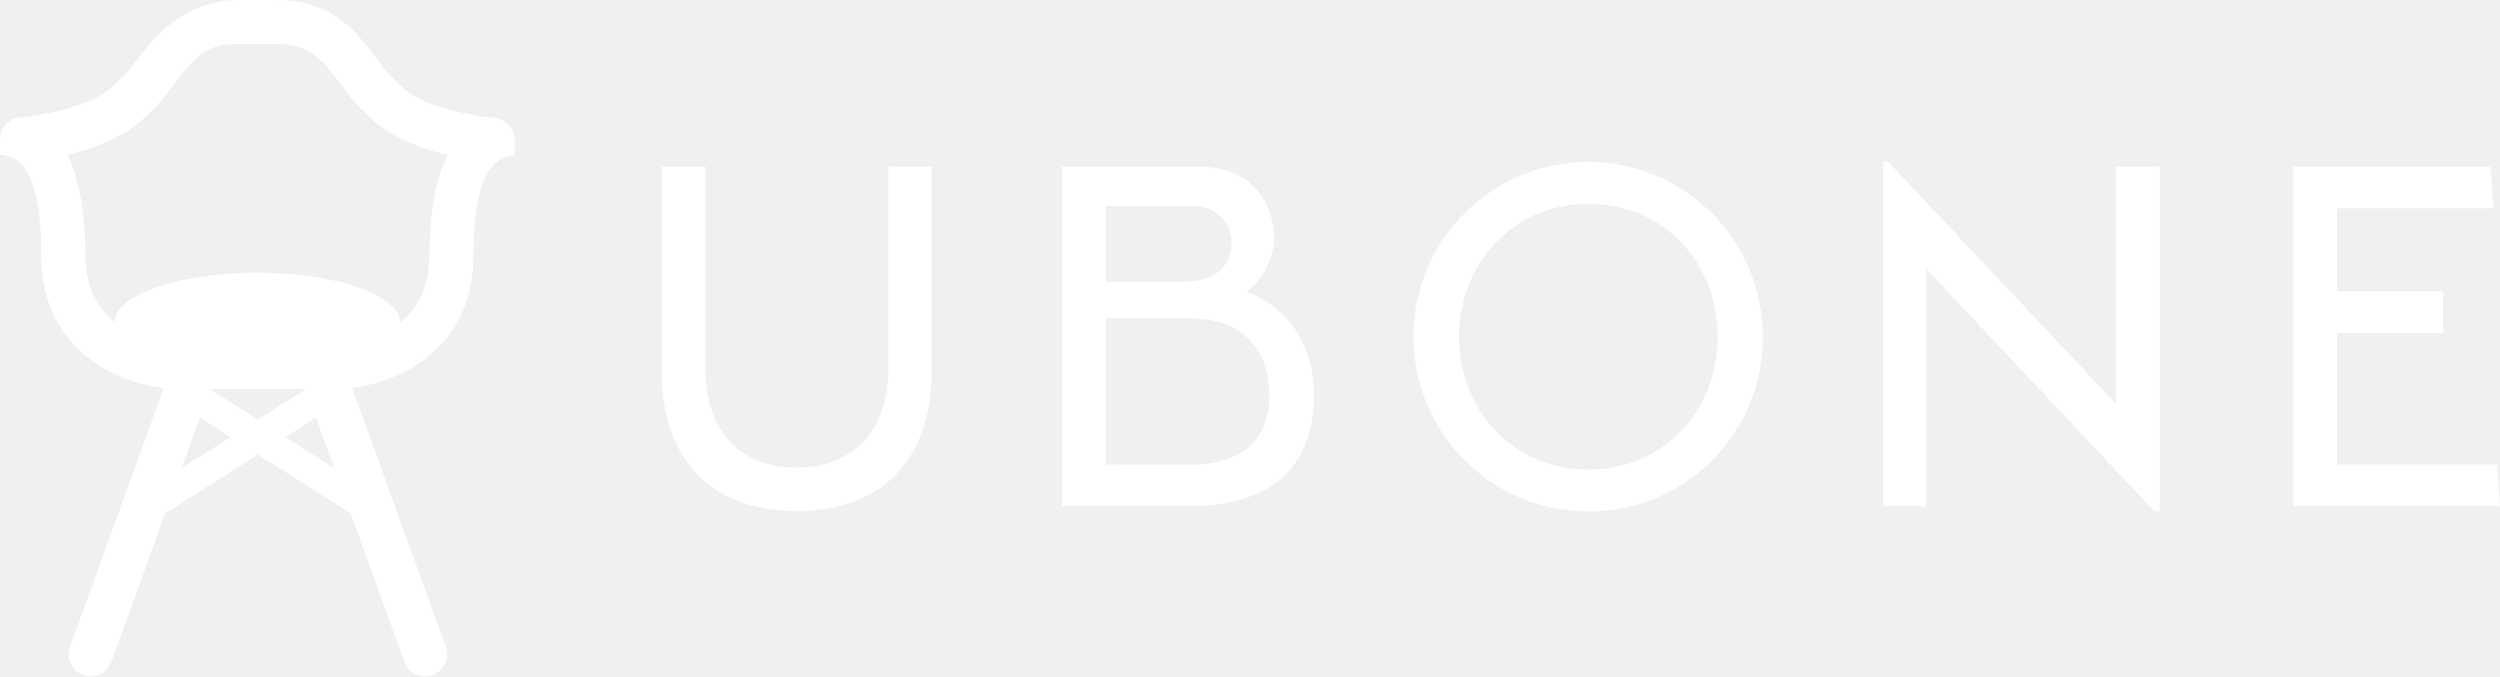
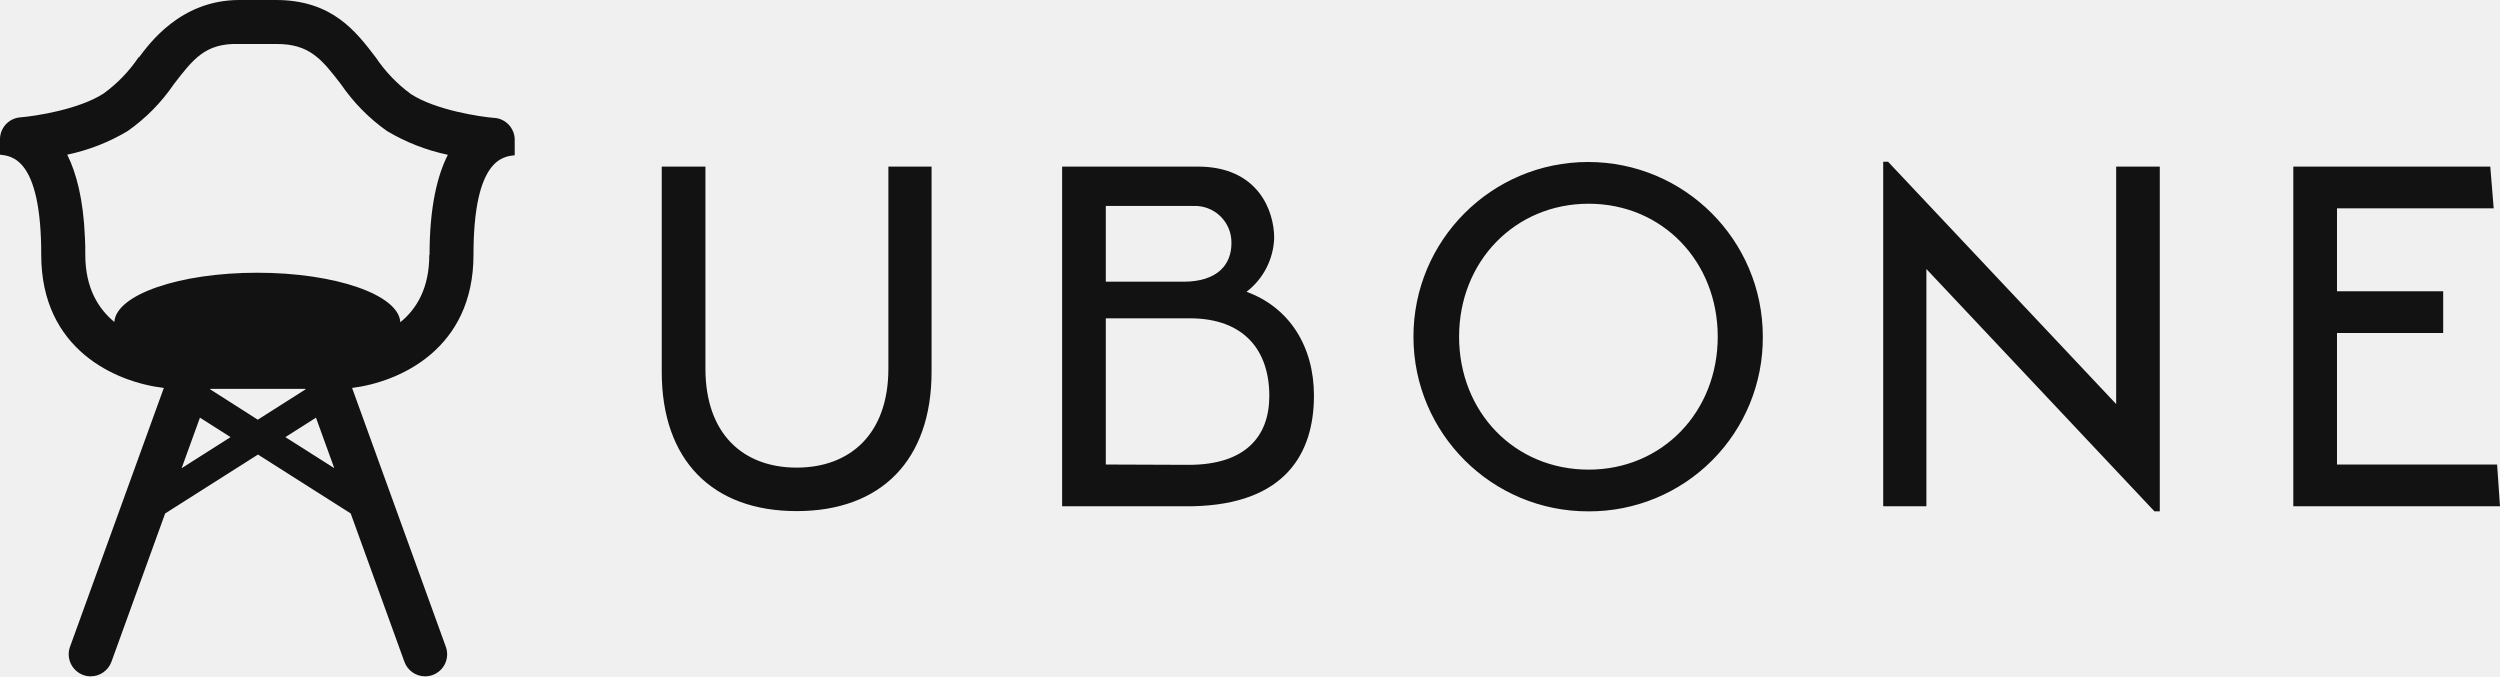
<svg xmlns="http://www.w3.org/2000/svg" viewBox="0 0 396 107.12">
  <defs>
    <style>
    .cls-1 {
-       fill: #fff;
+       fill: #121212;
    }
    </style>
  </defs>
  <g id="Layer_2" data-name="Layer 2">
    <g id="Layer_1-2" data-name="Layer 1">
      <path class="cls-1" d="M78.32,18.68C76,18.49,69,17.44,65.09,14.9a23.24,23.24,0,0,1-5.56-5.79C56.39,5,52.64,0,43.7,0H37.9C28.56,0,23.59,7,22,9.11l0,0L22,9a22.9,22.9,0,0,1-5.56,5.79C12.52,17.35,5.56,18.4,3.21,18.59A3.49,3.49,0,0,0,0,21.92V24.5c1.71.21,6.53.38,6.53,15.78h0v.09c0,15,11.77,20.17,19.42,21.08l-14.86,41a3.5,3.5,0,0,0,2.09,4.47h0a3.41,3.41,0,0,0,1.18.21,3.5,3.5,0,0,0,3.29-2.3l8.51-23.5L40.86,72l14.69,9.33,8.51,23.5a3.49,3.49,0,0,0,3.28,2.3,3.43,3.43,0,0,0,1.19-.21,3.49,3.49,0,0,0,2.09-4.47h0l-14.85-41C63.32,60.5,75,55.28,75,40.37,75,25,79.82,24.8,81.53,24.59V22a3.49,3.49,0,0,0-3.21-3.33M28.77,74.16l2.9-8,4.85,3.08Zm4.52-12.49,0-.07H48.4l0,.07-7.57,4.81ZM45.2,69.24l4.85-3.08,2.9,8ZM68,40.37c0,5.27-2,8.57-4.59,10.67-.25-4.35-10.29-7.84-22.66-7.84S18.4,46.68,18.11,51c-2.54-2.1-4.6-5.4-4.6-10.64,0-1,0-1.89-.06-2.77-.25-6.12-1.39-10.27-2.8-13.09a31.17,31.17,0,0,0,9.59-3.75,29.27,29.27,0,0,0,7.31-7.43c3-3.88,4.92-6.52,10.29-6.35h5.92C49.07,6.93,51,9.45,54,13.33a29.27,29.27,0,0,0,7.31,7.43,31.52,31.52,0,0,0,9.63,3.76c-1.63,3.2-2.9,8.17-2.9,15.85" />
      <path class="cls-1" d="M104.82,58.9V26.39h6.92v32c0,10.38,6,15.68,14.45,15.68s14.53-5.3,14.53-15.68v-32h6.84V58.9c0,14-8,22.06-21.37,22.06s-21.37-8.07-21.37-22.06m92.63-12.68c6.76,2.46,10.68,8.61,10.68,16.45,0,9.14-4.53,17.21-19.21,17.52H168.24V26.39h21.52c9.45,0,12.07,6.92,12.07,11.3a11.19,11.19,0,0,1-4.38,8.53m-8.53-13.6H175.16v12h12.3c5.45,0,7.6-2.77,7.6-6.07a5.78,5.78,0,0,0-6.14-5.92m-.62,41c8.92,0,12.76-4.45,12.76-10.91,0-7.23-4-12.3-12.61-12.3H175.16V73.58ZM251.64,81a27.67,27.67,0,1,1,27.59-27.67A27.49,27.49,0,0,1,251.64,81m0-6.61c11.68,0,20.45-9.15,20.45-21.06s-8.77-21.06-20.45-21.06-20.52,9.15-20.52,21.06,8.76,21.06,20.52,21.06m83.56-48h6.91V81h-.84L305.14,42.61V80.19H298.3V25.62h.77L335.2,64Zm60.34,47.19.46,6.61H363.26V26.39h31.2L395,33H370.18V46.14H387v6.61H370.18V73.58Z" />
    </g>
  </g>
</svg>
